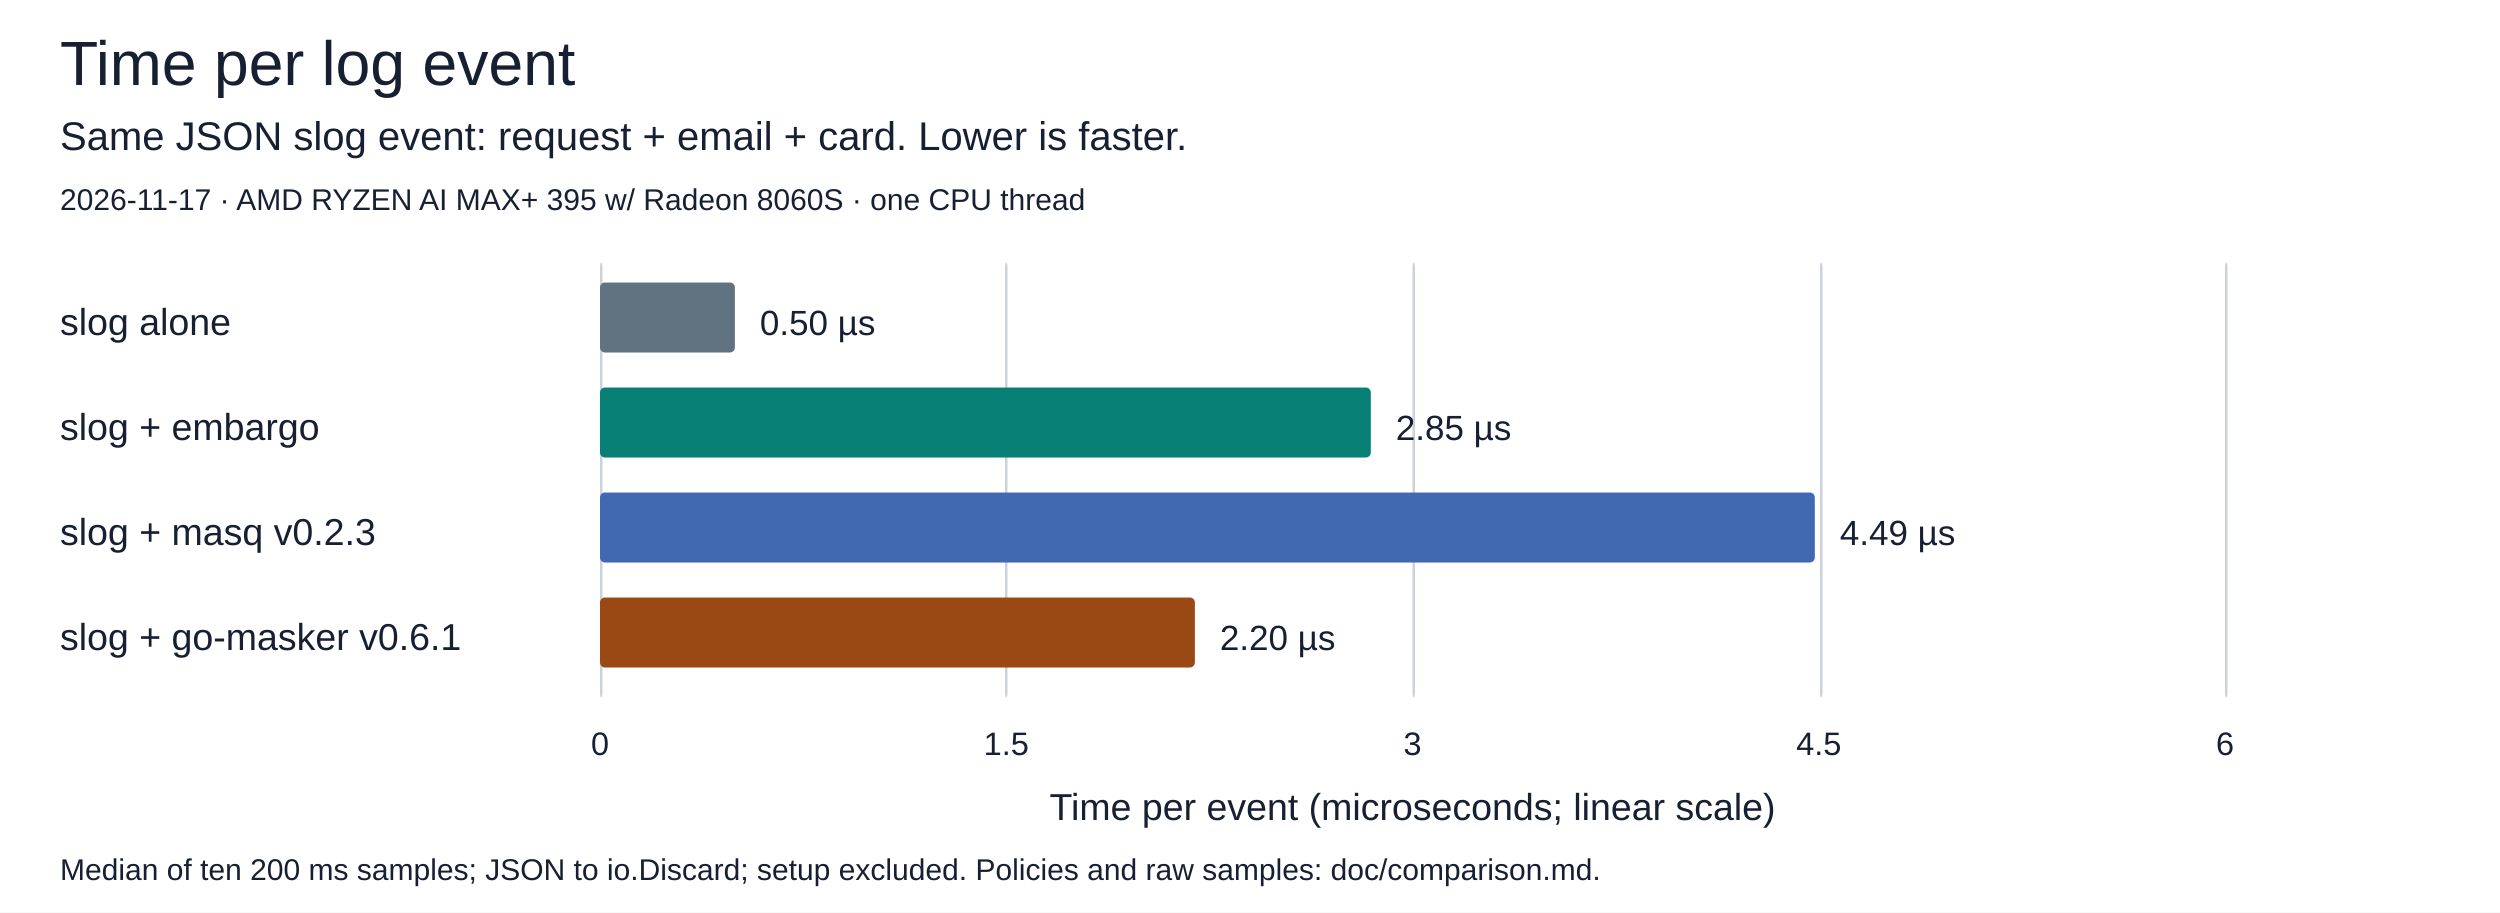
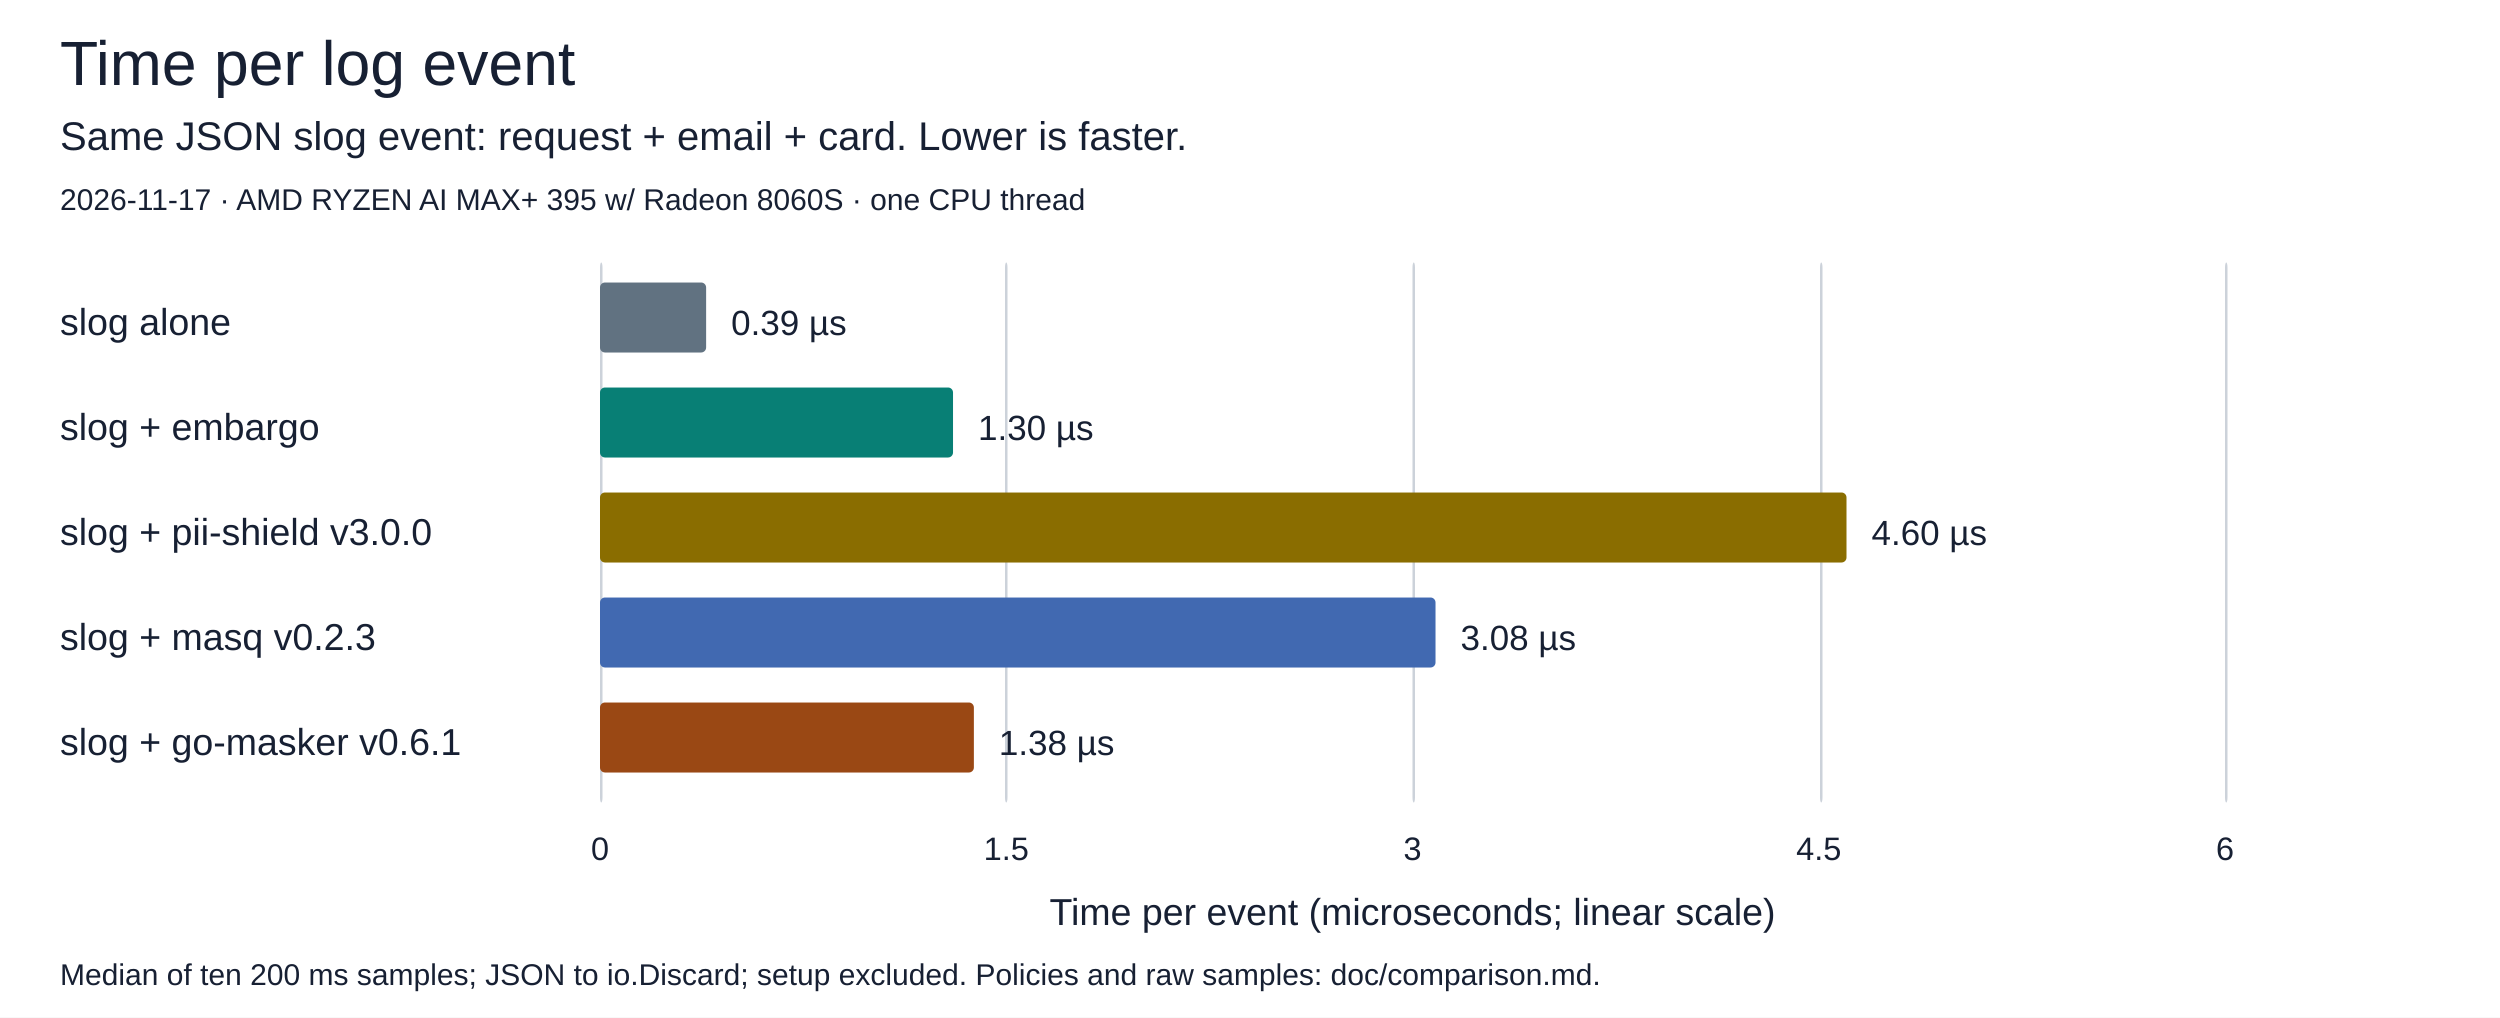
- <svg xmlns="http://www.w3.org/2000/svg" width="1000" height="365" viewBox="0 0 1000 365" role="img">
+ <svg xmlns="http://www.w3.org/2000/svg" width="1000" height="407" viewBox="0 0 1000 407" role="img">
  <rect width="100%" height="100%" fill="white" />
  <g font-family="Arial, sans-serif" font-size="15" fill="#172033">
    <text x="24" y="34" font-size="25" fill="#172033" text-anchor="start">Time per log event</text>
    <text x="24" y="60" font-size="16" fill="#172033" text-anchor="start">Same JSON slog event: request + email + card. Lower is faster.</text>
    <text x="24" y="84" font-size="12" fill="#172033" text-anchor="start">2026-11-17 · AMD RYZEN AI MAX+ 395 w/ Radeon 8060S · one CPU thread</text>
-     <rect x="240" y="105" width="1.00" height="174" rx="2" fill="#ccd2da" />
-     <text x="240.0" y="302" font-size="13" fill="#172033" text-anchor="middle">0</text>
-     <rect x="402" y="105" width="1.00" height="174" rx="2" fill="#ccd2da" />
-     <text x="402.5" y="302" font-size="13" fill="#172033" text-anchor="middle">1.5</text>
-     <rect x="565" y="105" width="1.00" height="174" rx="2" fill="#ccd2da" />
-     <text x="565.0" y="302" font-size="13" fill="#172033" text-anchor="middle">3</text>
-     <rect x="728" y="105" width="1.00" height="174" rx="2" fill="#ccd2da" />
-     <text x="727.5" y="302" font-size="13" fill="#172033" text-anchor="middle">4.5</text>
-     <rect x="890" y="105" width="1.00" height="174" rx="2" fill="#ccd2da" />
-     <text x="890.0" y="302" font-size="13" fill="#172033" text-anchor="middle">6</text>
+     <rect x="240" y="105" width="1.00" height="216" rx="2" fill="#ccd2da" />
+     <text x="240.0" y="344" font-size="13" fill="#172033" text-anchor="middle">0</text>
+     <rect x="402" y="105" width="1.00" height="216" rx="2" fill="#ccd2da" />
+     <text x="402.5" y="344" font-size="13" fill="#172033" text-anchor="middle">1.5</text>
+     <rect x="565" y="105" width="1.00" height="216" rx="2" fill="#ccd2da" />
+     <text x="565.0" y="344" font-size="13" fill="#172033" text-anchor="middle">3</text>
+     <rect x="728" y="105" width="1.00" height="216" rx="2" fill="#ccd2da" />
+     <text x="727.5" y="344" font-size="13" fill="#172033" text-anchor="middle">4.5</text>
+     <rect x="890" y="105" width="1.00" height="216" rx="2" fill="#ccd2da" />
+     <text x="890.0" y="344" font-size="13" fill="#172033" text-anchor="middle">6</text>
    <text x="24" y="134" font-size="15" fill="#172033" text-anchor="start">slog alone</text>
-     <rect x="240" y="113" width="53.95" height="28" rx="2" fill="#617281" />
-     <text x="303.95" y="134" font-size="14" fill="#172033" text-anchor="start">0.50 µs</text>
+     <rect x="240" y="113" width="42.45" height="28" rx="2" fill="#617281" />
+     <text x="292.45" y="134" font-size="14" fill="#172033" text-anchor="start">0.39 µs</text>
    <text x="24" y="176" font-size="15" fill="#172033" text-anchor="start">slog + embargo</text>
-     <rect x="240" y="155" width="308.32" height="28" rx="2" fill="#087f75" />
-     <text x="558.32" y="176" font-size="14" fill="#172033" text-anchor="start">2.85 µs</text>
-     <text x="24" y="218" font-size="15" fill="#172033" text-anchor="start">slog + masq v0.2.3</text>
-     <rect x="240" y="197" width="485.93" height="28" rx="2" fill="#4169b1" />
-     <text x="735.93" y="218" font-size="14" fill="#172033" text-anchor="start">4.49 µs</text>
-     <text x="24" y="260" font-size="15" fill="#172033" text-anchor="start">slog + go-masker v0.6.1</text>
-     <rect x="240" y="239" width="237.95" height="28" rx="2" fill="#9a4814" />
-     <text x="487.95" y="260" font-size="14" fill="#172033" text-anchor="start">2.20 µs</text>
-     <text x="565.0" y="328" font-size="15" fill="#172033" text-anchor="middle">Time per event (microseconds; linear scale)</text>
-     <text x="24" y="352" font-size="12" fill="#172033" text-anchor="start">Median of ten 200 ms samples; JSON to io.Discard; setup excluded. Policies and raw samples: doc/comparison.md.</text>
+     <rect x="240" y="155" width="141.21" height="28" rx="2" fill="#087f75" />
+     <text x="391.21" y="176" font-size="14" fill="#172033" text-anchor="start">1.30 µs</text>
+     <text x="24" y="218" font-size="15" fill="#172033" text-anchor="start">slog + pii-shield v3.0.0</text>
+     <rect x="240" y="197" width="498.60" height="28" rx="2" fill="#8a6d00" />
+     <text x="748.6" y="218" font-size="14" fill="#172033" text-anchor="start">4.60 µs</text>
+     <text x="24" y="260" font-size="15" fill="#172033" text-anchor="start">slog + masq v0.2.3</text>
+     <rect x="240" y="239" width="334.21" height="28" rx="2" fill="#4169b1" />
+     <text x="584.21" y="260" font-size="14" fill="#172033" text-anchor="start">3.08 µs</text>
+     <text x="24" y="302" font-size="15" fill="#172033" text-anchor="start">slog + go-masker v0.6.1</text>
+     <rect x="240" y="281" width="149.55" height="28" rx="2" fill="#9a4814" />
+     <text x="399.55" y="302" font-size="14" fill="#172033" text-anchor="start">1.38 µs</text>
+     <text x="565.0" y="370" font-size="15" fill="#172033" text-anchor="middle">Time per event (microseconds; linear scale)</text>
+     <text x="24" y="394" font-size="12" fill="#172033" text-anchor="start">Median of ten 200 ms samples; JSON to io.Discard; setup excluded. Policies and raw samples: doc/comparison.md.</text>
  </g>
</svg>
